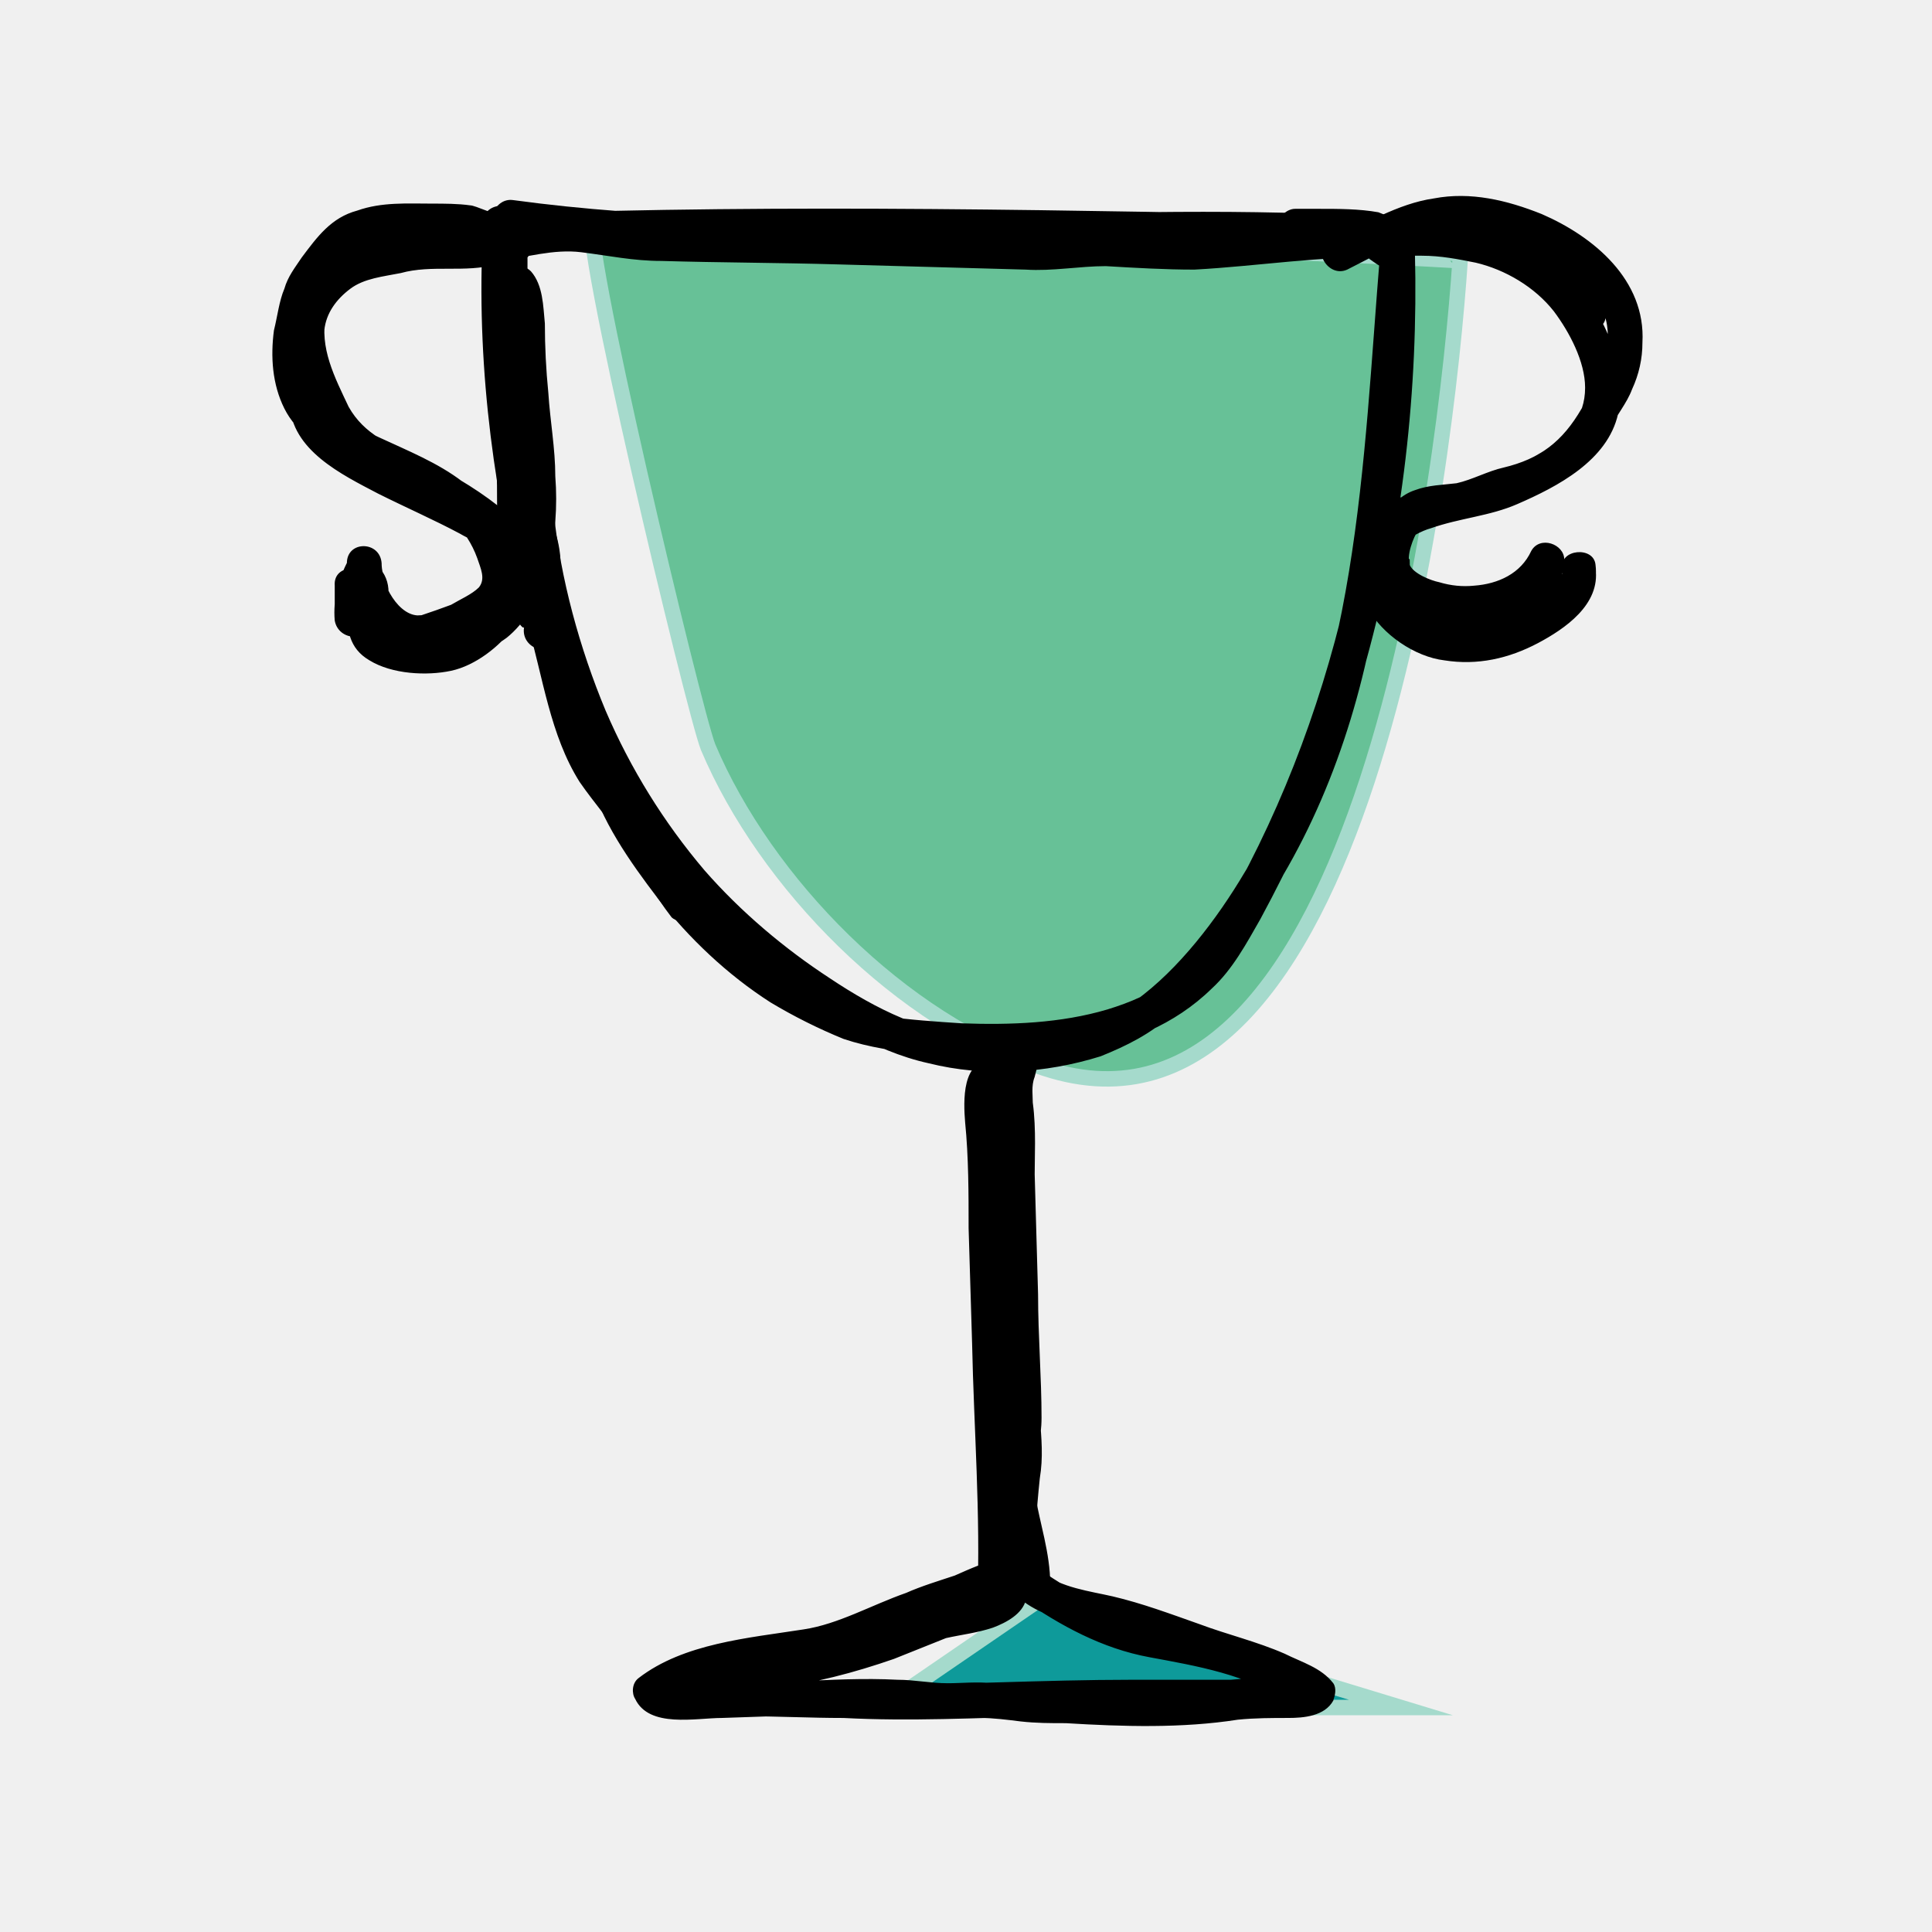
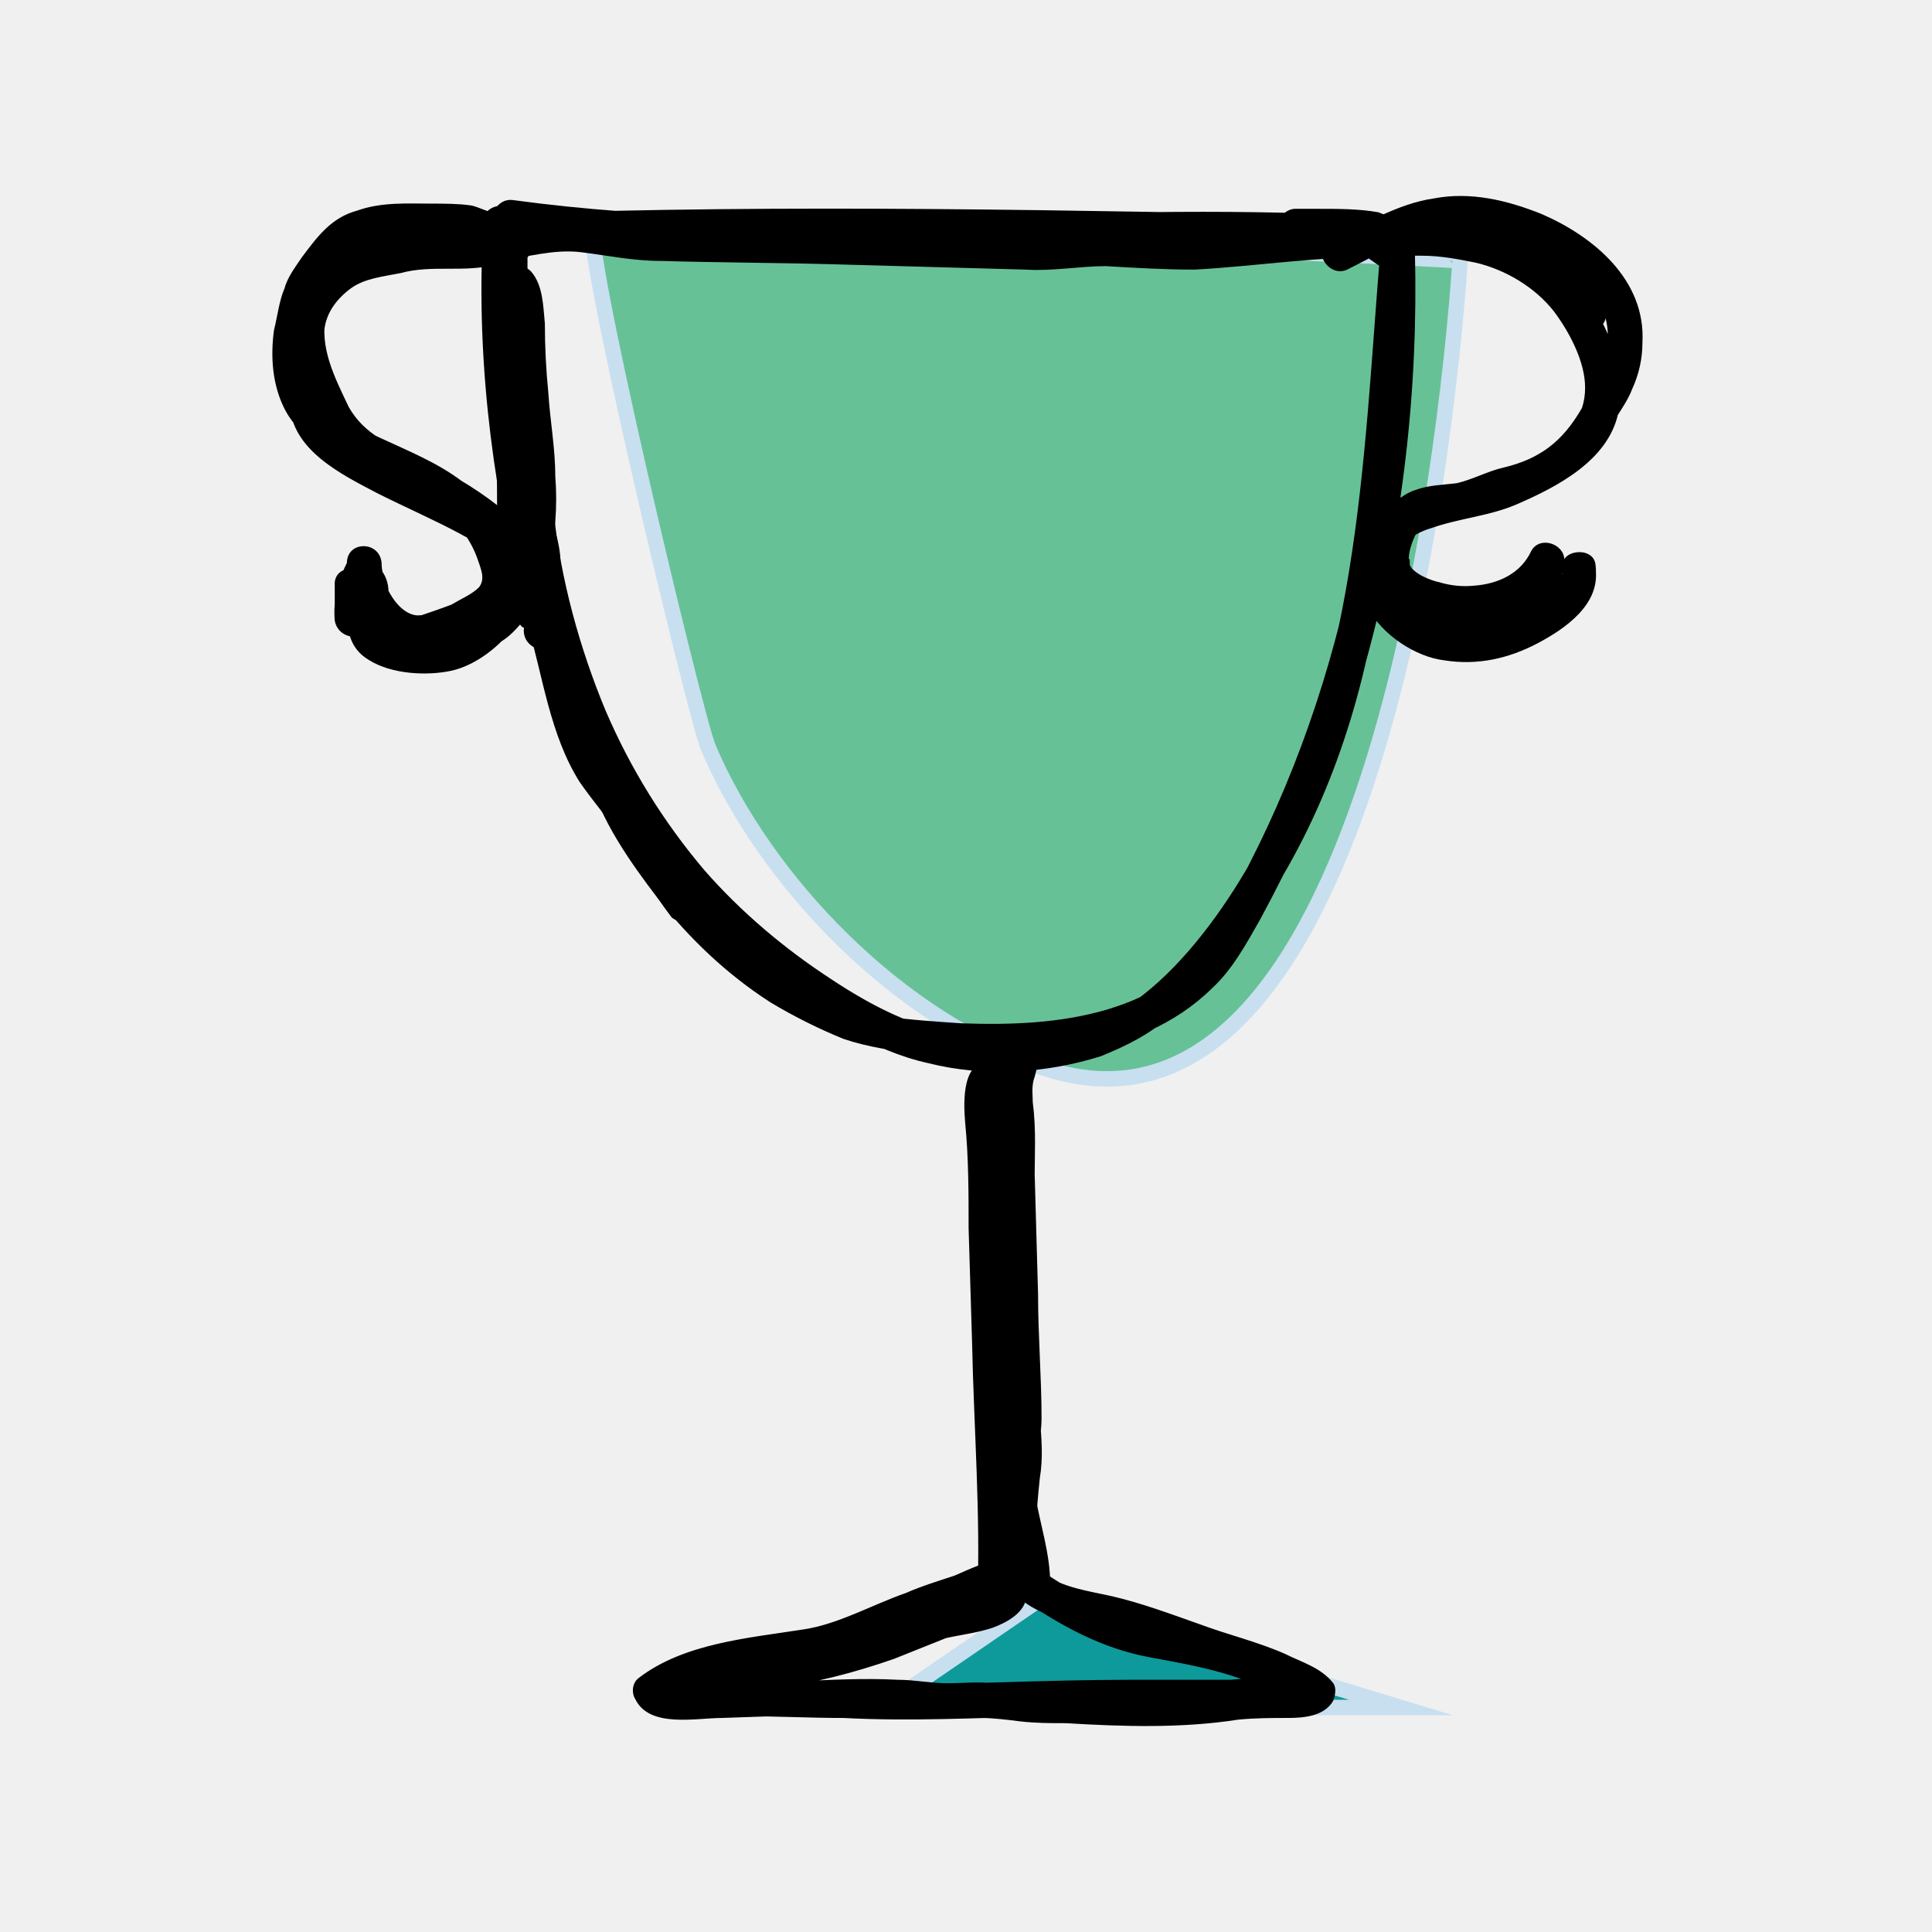
<svg xmlns="http://www.w3.org/2000/svg" width="100" height="100" viewBox="0 0 100 100" fill="none">
  <g clip-path="url(#clip0_9_34239)">
    <g style="mix-blend-mode:multiply">
      <path d="M30.72 11.438c-.9-.09 5.213 25.438 5.932 27.236 2.966 7.011 9.977 14.202 17.438 16.63 16.54 5.393 20.764-31.192 21.483-41.798 0-.09-40.18-1.888-44.854-2.068z" fill="#6DCDA0" />
-       <path d="M30.72 11.438c-.9-.09 5.213 25.438 5.932 27.236 2.966 7.011 9.977 14.202 17.438 16.63 16.54 5.393 20.764-31.192 21.483-41.798 0-.09-40.18-1.888-44.854-2.068z" stroke="#AFE8D9" stroke-width=".8" stroke-miterlimit="10" />
+       <path d="M30.72 11.438c-.9-.09 5.213 25.438 5.932 27.236 2.966 7.011 9.977 14.202 17.438 16.63 16.54 5.393 20.764-31.192 21.483-41.798 0-.09-40.18-1.888-44.854-2.068z" stroke="#d4edff" stroke-width=".8" stroke-miterlimit="10" />
    </g>
    <g style="mix-blend-mode:multiply">
      <path d="M53.91 82.719l-8.27 5.663h26.877L53.91 82.719z" fill="#0FA4A4" />
-       <path d="M53.91 82.719l-8.27 5.663h26.877L53.91 82.719z" stroke="#AFE8D9" stroke-width=".8" stroke-miterlimit="10" />
+       <path d="M53.91 82.719l-8.27 5.663h26.877L53.91 82.719z" stroke="#d4edff" stroke-width=".8" stroke-miterlimit="10" />
    </g>
    <path d="M26.854 26.45c.63 6.381 2.966 12.763 6.831 17.977a35.745 35.745 0 006.382 6.382c2.337 1.798 5.124 3.595 8 4.225 2.877.719 6.023.539 8.9-.36 1.348-.54 2.606-1.169 3.685-2.157a25.513 25.513 0 003.236-3.506c3.685-4.674 5.932-10.247 7.1-16.09 1.439-6.561 1.709-13.213 2.248-19.865h-1.798a144.28 144.28 0 01-.27 4.944h1.798c.12-1.678.21-3.326.27-4.944h-1.798c.27 12.045-2.247 24.27-8.45 34.697-.628 1.168-1.347 2.157-2.516 2.966-.899.72-1.978 1.169-3.146 1.528-2.427.72-5.034.81-7.55.72-1.349-.09-2.697-.18-3.956-.36-1.348-.27-2.786-.99-3.955-1.708-2.247-1.169-4.135-2.877-5.753-4.764-1.618-1.888-3.326-4.225-3.955-6.742-.18-.629-.36-1.258-.629-1.798-.27-.629-.809-1.078-1.079-1.707-.449-1.529-.629-2.967-1.438-4.405-.54-.989-2.157-.09-1.528.899.72 1.258.899 2.697 1.348 4.135.18.719.63 1.078.99 1.708.359.629.449 1.258.628 1.887.63 2.337 2.158 4.495 3.596 6.382 1.618 2.068 3.596 3.955 5.843 5.394a27.74 27.74 0 003.775 1.887c1.348.45 2.697.63 4.225.81 5.033.449 10.966.359 14.831-3.416 1.079-.99 1.798-2.338 2.517-3.596a78.618 78.618 0 002.247-4.494 58.471 58.471 0 003.236-8.9c1.888-6.83 2.697-14.022 2.517-21.123-.09-1.168-1.798-1.168-1.798 0a144.28 144.28 0 01-.27 4.944c0 1.079 1.798 1.079 1.798 0 .12-1.678.21-3.326.27-4.944 0-1.168-1.708-1.079-1.798 0-.899 10.877-1.078 22.562-7.011 32.09-1.438 2.427-3.416 5.034-5.663 6.652-2.157 1.618-5.393 1.977-8 1.887-2.876-.18-5.393-1.438-7.82-3.056-2.337-1.528-4.584-3.416-6.472-5.573a32.646 32.646 0 01-5.124-8.27C30 33.55 29.011 29.955 28.652 26.45c-.09-1.078-1.888-1.168-1.798 0zm.629-15.551c-1.798-.36-1.977 2.157-1.977 3.326-.09 1.797 0 3.685.18 5.483.06.719.15 1.408.27 2.067 0 .54.628.72 1.078.63.539-.09.719-.63.629-1.08 0 .18 0-.269 0 0 0-.12-.03-.239-.09-.359 0-.3-.03-.599-.09-.899-.06-.719-.09-1.468-.09-2.247-.06-.839-.09-1.678-.09-2.517v-1.978c.09-.09.09-.269.09-.09a1 1 0 01.09-.448v-.27s.09-.18.09 0c-.09.09 0-.09 0-.09l-.09.09c-.12.12-.3.15-.54.09.54.09.99-.09 1.17-.63.09-.449-.18-.988-.63-1.078z" fill="#000" />
    <path d="M26.135 12.068c14.741 1.977 29.573.09 44.404.898-.06-.599-.15-1.168-.27-1.707-.898.09-1.707.18-2.606.18.06.599.12 1.168.18 1.707.899-.18 1.797-.18 2.696-.18 1.169 0 1.169-1.797 0-1.797-14.831-.27-29.663-.63-44.494-.09-1.169.09-1.169 1.887 0 1.797 14.831-.539 29.663-.18 44.494.09V11.17c-1.078 0-2.067.09-3.146.27-.989.18-.719 1.707.27 1.797 1.079 0 2.067-.18 3.146-.27.989-.18.63-1.707-.27-1.797-14.651-.81-29.393 1.168-43.955-.81-1.078-.18-1.618 1.529-.45 1.709z" fill="#000" />
    <path d="M70 10.899c-.27 0-.63.09-.899.27-.27.36-.27.719-.27 1.078.09.27.36.54.63.63.24.06.45.12.629.18.12 0 .24.03.36.09h.18c.09.089-.09 0 0 0 0 .06.03.089.09.089.089 0-.09-.09 0 0l.179.18c.27.18.45.36.809.45.36.09.809-.09.989-.45.27-.54.36-1.169-.09-1.618-.27-.45-.81-.63-1.259-.81-.989-.179-2.067-.179-3.056-.179h-1.258c-.45 0-.9.45-.9.899 0 .54.36.899.9.899h2.877c.119 0 .239.03.359.09h.18c.18 0-.18-.09-.09 0 .18 0 .39.03.629.09.06 0 .12.03.18.09.09 0-.18-.09-.09-.09.06.06.12.09.18.09.09.18-.18-.18-.09-.09.09.18 0-.09 0-.09v-.09c0-.09 0-.18 0 0-.09.09.09-.27 0-.09.3-.12.629-.24.988-.36.09.09-.09-.09 0 0l-.18-.18c-.18-.18-.359-.359-.629-.449-.45-.18-.899-.27-1.438-.36.24.18.45.39.63.63.18 1.168-1.08.809-.54.899.54.09.989-.45.899-.9 0-.539-.36-.808-.899-.898zm-43.236.809v-.18h-1.798c-.09 3.146.27 6.202.81 9.348.18 1.438.269 2.967.539 4.405.18 1.348.898 2.517.898 3.865.54-.24 1.05-.45 1.529-.63-.18-.179 0-1.258 0-1.527.06-.78.06-1.558 0-2.337 0-1.439-.27-2.877-.36-4.315a36.127 36.127 0 01-.18-3.596c-.09-.898-.09-1.977-.719-2.696-.54-.54-1.348-.18-1.528.45-.45 1.348-.36 2.786-.27 4.134 0 1.798-.09 3.506 0 5.214.09 1.707 0 3.415.09 5.033.09.81.18 1.528.45 2.247.18.36.27.54.45.81.089.18.359.629.449.539-.18 1.168 1.528 1.618 1.707.54.09-.72-.09-1.17-.449-1.799-.45-.629-.63-1.168-.72-1.977-.269-1.618-.089-3.236-.179-4.854a75.647 75.647 0 010-5.213c0-1.439-.27-2.877.18-4.225l-1.438.36c.36.449.18 1.977.18 2.606.09 1.528.18 2.966.359 4.404.18 1.439.27 2.877.18 4.315 0 1.079-.36 2.427.54 3.146.538.45 1.527.18 1.527-.629 0-1.348-.629-2.427-.899-3.775-.27-1.349-.36-2.877-.539-4.315-.45-3.146-.899-6.292-.809-9.528.09-1.168-1.708-1.168-1.798 0v.18c0 1.168 1.798 1.168 1.798 0z" fill="#000" />
    <path d="M24.966 12.607c-.27 6.651.63 13.303 2.337 19.685.81 2.786 1.169 5.753 2.697 8.18.809 1.168 1.708 2.157 2.427 3.326.72 1.258 1.438 2.517 2.337 3.685.18.18.63.27.899.18.18-.06.39-.12.63-.18 1.078-.18.628-1.977-.54-1.708l-.54.18c.3.06.57.15.81.27-.9-1.079-1.439-2.427-2.158-3.596-.719-1.168-1.708-2.157-2.427-3.236-1.438-2.337-1.708-5.303-2.427-7.91-1.708-6.112-2.517-12.494-2.247-18.876 0-1.169-1.798-1.169-1.798 0z" fill="#000" />
    <path d="M25.865 13.506c1.349-.18 2.787-.63 4.225-.45 1.438.18 2.696.45 4.135.45 3.056.09 6.112.09 9.168.18l9.708.269c1.348.09 2.787-.18 4.135-.18 1.528.09 3.056.18 4.584.18 3.326-.18 6.562-.72 9.888-.63 1.168 0 1.079-1.797 0-1.797-1.558-.06-3.116 0-4.674.18-1.349.18-2.697.18-4.135.36-1.438.18-2.877.09-4.315 0-.809-.09-1.528-.09-2.247-.09-.719.09-1.348.18-2.067.27-1.528 0-3.146-.18-4.675-.18-1.677-.06-3.325-.12-4.943-.18-3.146-.09-6.203-.09-9.349-.18-1.618 0-3.146-.09-4.674-.36-1.618-.27-3.146.18-4.764.36-1.168.09-1.168 1.887 0 1.798z" fill="#000" />
    <path d="M25.865 11.079c-.18.09-1.258-.45-1.528-.45-.63-.09-1.348-.09-1.977-.09-1.259 0-2.607-.09-3.866.36-1.348.36-2.067 1.348-2.876 2.427-.36.54-.72.989-.899 1.618-.27.629-.36 1.438-.54 2.157-.179 1.348-.09 2.787.54 4.045s1.798 1.978 3.056 2.607c2.517 1.258 5.843 2.157 6.922 5.123.18.54.45 1.08.09 1.528-.36.36-.99.63-1.439.9-.48.18-.988.359-1.528.539-.27.09-.629.27-.899.27-.36.09-1.078-.18-1.168-.63 0-1.168-1.798-1.168-1.798 0 0 1.079.09 2.068 1.169 2.697 1.168.719 2.966.809 4.224.54 1.259-.27 2.517-1.26 3.236-2.248.81-1.079 1.079-2.697.72-4.045-.36-1.258-1.708-1.888-2.787-2.427-1.438-.809-2.966-1.438-4.405-2.157-.988-.54-2.337-1.169-3.056-2.158-.45-.539-.27-1.348-.27-1.977.09-.899-.09-1.798 0-2.607.09-.899.63-1.618 1.349-2.157.719-.54 1.708-.63 2.607-.81 1.617-.449 3.325 0 4.943-.449.63-.18.9-1.078.36-1.528-2.068-1.797-5.573-1.348-7.82-.27-2.517 1.08-3.596 3.956-3.146 6.562.27 1.439.988 2.877 1.797 4.045.72 1.259 2.068 1.888 3.326 2.517 1.438.63 2.966 1.349 4.225 2.337.54.45 1.079 1.079 1.528 1.618.45.72.27 1.169-.09 1.798-.809 1.348-2.427 1.618-3.955 1.708-.45 0-1.168.09-1.438-.36-.27-.36-.81-1.438-.72-1.887l-1.437.36v.09c.599-.12 1.168-.27 1.707-.45-.18-.36-.27-.72-.27-1.079-.09-1.169-1.797-1.169-1.797 0-.09 1.978 1.708 4.764 3.865 4.494 1.169-.09 1.259-1.797 0-1.797-.54 0-1.528.27-1.797-.27-.27-.36-.09-.899-.18-1.258 0-.54-.09-.9-.27-1.349-.27-.539-1.258-.629-1.528 0-.54.989-.81 2.068-.72 3.146.18 1.079 1.799 1.169 1.799 0v-1.797c-.09-1.169-1.888-1.169-1.798 0 0 .719.18 1.348.45 2.067.18.54.808.899 1.348.54.24-.18.479-.39.719-.63.809-.899-.45-2.157-1.259-1.258-.12.12-.27.24-.45.36.48.179.93.359 1.35.539-.18-.54-.36-1.08-.36-1.618h-1.798v1.797h1.798c-.09-.809.09-1.528.449-2.247h-1.528c.18.54 0 1.259.09 1.888.09.54.45 1.078.899 1.348.809.72 1.797.54 2.786.54v-1.798c-1.168.18-2.157-1.708-2.067-2.697h-1.798c0 .72.18 1.348.54 1.978.359.899 1.617.449 1.617-.45 0-.54-.18-.989-.539-1.348-.45-.45-1.348-.27-1.528.45-.09.539 0 1.168.27 1.707.18.54.36 1.259.719 1.708.809 1.079 2.067 1.079 3.326.989 1.348-.09 2.786-.36 3.865-1.169.899-.719 1.797-2.067 1.797-3.236.09-1.438-1.258-2.786-2.247-3.595-1.258-.989-2.696-1.798-4.135-2.517-1.438-.63-2.786-1.169-3.595-2.607-.72-1.528-1.528-3.056-1.169-4.764.36-1.708 1.528-2.697 3.057-3.056.898-.27 1.707-.54 2.696-.45.63.09 1.618.18 2.157.63.12-.48.27-.96.45-1.439a6.64 6.64 0 01-1.888 0c-.719 0-1.438.06-2.157.18-1.258.18-2.876.45-3.955 1.169-1.079.809-1.978 1.887-2.157 3.236-.18.719-.09 1.438-.09 2.157.09.72-.09 1.438 0 2.157.09 2.427 2.696 3.686 4.584 4.675 1.438.719 2.876 1.348 4.225 2.067.45.27 1.168.54 1.618.989.27.45.27 1.168.18 1.618-.18 1.438-1.708 2.696-3.057 2.786-.719 0-1.618 0-2.247-.27-.63-.27-.54-.718-.54-1.258h-1.797c.09 1.348 1.618 2.517 2.966 2.427 1.079 0 2.427-.719 3.416-1.168.899-.45 2.067-1.08 2.337-2.158.36-1.168-.45-2.876-1.078-3.865-1.798-2.876-5.484-3.506-8.09-5.213-1.439-.9-1.798-2.517-1.529-4.045.09-.81.18-1.708.63-2.337.36-.63.809-1.349 1.348-1.888 1.079-1.169 3.146-.899 4.674-.899.81 0 1.528 0 2.337.36.81.27 1.438.18 2.158-.36.899-.809-.45-2.067-1.259-1.258zm43.865 2.876c1.618-.809 3.236-1.798 5.034-1.978 1.798-.18 3.686.36 5.214 1.169 1.348.72 2.786 1.888 3.146 3.416.18.719.09 1.528-.09 2.247-.18.899-.72 1.528-1.169 2.337-.989 1.708-2.157 2.607-4.045 3.056-.809.18-1.618.63-2.427.81-.719.09-1.438.09-2.157.359-1.348.45-1.888 1.887-2.068 3.236-.18 1.348.72 2.337 1.888 2.876 2.517 1.259 6.472.81 7.82-2.067-.599-.12-1.168-.27-1.707-.45 0 1.079-1.439 1.528-2.337 1.618-.54.09-1.17.18-1.708-.09-.27-.18-.54-.27-.81-.36-.359-.09-.718 0-.988-.179-.36-.18-.36-.63-.36-.989-.09-.09-.36-.54-.27-.719 0-.36.99-.809 1.349-.899 1.528-.54 3.056-.629 4.494-1.258 2.068-.899 4.674-2.247 5.214-4.674.54-2.517-.81-5.394-2.607-7.191-1.168-1.079-2.607-1.978-4.135-2.337-.809-.18-1.708-.36-2.517-.45-.898-.09-1.797.09-2.606-.09l.18 1.618c1.707-.809 3.954-.719 5.752-.18.72.27 1.349.63 1.978.99.27.179 1.528.808 1.528 1.168.48-.24.929-.48 1.348-.72-.45-.359-1.168-.629-1.438-1.168l-1.258 1.259c.809.449.988 1.348 1.348 2.157.45 1.078 2.157.63 1.708-.45-.54-1.258-.9-2.516-2.158-3.235-.809-.45-1.528.449-1.168 1.168.36.899 1.348 1.348 2.067 1.798.54.36 1.349-.09 1.349-.81 0-.988-.9-1.707-1.708-2.246a15.527 15.527 0 00-2.697-1.439c-2.337-.898-5.303-.988-7.55.18-.63.36-.54 1.438.18 1.618.808.18 1.527.18 2.246.18.99 0 1.888.18 2.787.36 1.528.359 3.056 1.258 4.045 2.516.809 1.079 1.618 2.607 1.618 3.955 0 1.529-.899 2.427-2.067 3.236-1.349.81-2.697 1.438-4.225 1.798-1.438.27-2.787.54-3.955 1.528-.45.36-.81.81-.9 1.348-.089.63.27 1.439.36 2.068.18.63.54 1.258 1.259 1.528.63.27 1.258.27 1.888.54 2.247 1.078 6.561-.27 6.561-3.147 0-.809-1.258-1.258-1.708-.45-.539 1.17-1.707 1.709-2.966 1.799-.6.06-1.198 0-1.798-.18-.449-.09-1.348-.45-1.528-.9-.18-.448.18-1.437.45-1.797.36-.63 1.258-.54 1.887-.63.72-.089 1.349-.359 2.068-.628.899-.36 1.798-.45 2.607-.81 1.438-.629 2.606-1.797 3.325-3.145.36-.72.9-1.349 1.169-2.068.36-.779.54-1.588.54-2.427.179-3.236-2.518-5.483-5.214-6.651-1.798-.72-3.686-1.169-5.573-.81-1.888.27-3.596 1.349-5.393 2.158-.99.45-.09 1.977.898 1.528z" fill="#000" />
    <path d="M72.337 25.73c-1.438.09-1.888 1.438-1.977 2.607 0 .989.09 2.247.449 3.146.72 1.348 2.427 2.517 3.955 2.697 1.708.27 3.326-.09 4.854-.9 1.348-.718 3.236-1.977 2.966-3.864-.539.12-1.108.21-1.708.27-.18.18-.09.18-.27.359-.179.09-.539.27-.808.36l-1.079.359a1 1 0 00-.45.09h-2.426c-.72 0-1.708.09-2.068.809a.816.816 0 000 .899c.18.3.39.569.63.809.18-.54.389-1.049.629-1.528-.18 0-.27-.09-.45-.18-.989-.63-1.887.989-.899 1.528.42.3.87.42 1.349.36.719 0 1.168-.9.629-1.529l-.36-.36v.9c-.06.06-.09.12-.09.18-.06 0-.06 0 0 0h.09c.18-.09.09-.09.27-.09h1.259c.809 0 1.528 0 2.247-.18 1.618-.27 3.775-1.169 3.505-3.236-.09-.989-1.887-.81-1.708.18.09.988-.988 1.618-1.797 2.067-.45.27-.99.63-1.438.72a7.527 7.527 0 01-1.978.269c-1.169 0-2.247-.54-2.966-1.528-.06-.06-.12-.15-.18-.27-.09-.09-.18-.27-.09 0 0-.12-.03-.27-.09-.45-.09-.449-.09-.539-.18-.988v-.81c0-.119.03-.209.09-.269v-.27c0-.06.03-.15.09-.27 0 0 0-.089.09-.089h-.09c.27 0 0-.09 0 0-.09 0-.09 0 0 0 1.079 0 1.079-1.798 0-1.798zM51.933 54.764c0 .27-.18.63-.18.899-.09.45-.09.899-.09 1.438.06 1.079.09 2.187.09 3.326l.18 6.562c0 2.067.09 4.224.18 6.292 0 .989-.27 1.888-.36 2.876-.09.99.09 1.978.09 2.967h1.797c0-.9.09-1.708.18-2.607.18-1.079.09-2.067 0-3.146-.06-2.038-.09-4.045-.09-6.023l-.18-6.112c0-1.348.09-2.786-.09-4.135-.18-1.078-.898-2.067-2.067-2.157-1.618-.18-1.528 2.067-1.438 3.146.18 1.798.18 3.685.18 5.483l.18 5.933c.09 4.404.449 8.898.27 13.393-.09.989 1.527 1.258 1.707.27 1.079-4.675 1.259-9.349 1.079-14.113 0-1.168-1.798-1.168-1.798 0 .09 2.427-.09 4.764-.09 7.101 0 1.079.03 2.158.09 3.236 0 .99-.36 1.888-.36 2.877h1.798v-2.248c-.09-1.168-1.797-1.168-1.797 0 0 .54-.09 1.08 0 1.618 0 .27.18.54 0 .72-.18.18-.72.27-.99.36-.419.06-.838.149-1.258.269-1.797.45-3.505 1.348-5.303 1.798-1.978.539-3.955.809-5.933.988-.898.12-1.767.24-2.606.36-.63.18-1.349.27-1.798.809-.45.45-.36 1.348.36 1.528 1.617.27 3.235.27 4.853.36 1.708 0 3.416.09 5.124.09 3.416.18 6.921 0 10.337-.09 3.416-.09 6.831 0 10.247-.18.989 0 3.416.18 3.775-1.079.09-.36-.09-.809-.449-.989-2.067-1.438-4.584-1.887-7.011-2.427-1.259-.27-2.427-.539-3.596-1.078-1.168-.54-2.157-1.169-3.236-1.888-.809-.54-1.887.72-1.078 1.438.899.81 2.067 1.169 3.236 1.438 1.438.36 2.786.63 4.135 1.169 1.528.54 3.145.989 4.674 1.528.539.18.988.45 1.528.72.27.09.989.359 1.168.538v-.898c.18-.27.18 0-.09 0-.27-.09-.45 0-.719 0h-1.258c-1.259 0-2.517.27-3.865.36-1.708 0-3.416.09-5.124 0a35.33 35.33 0 00-2.517-.09l-2.427-.27c-.809-.09-1.618 0-2.337 0-.899 0-1.708-.18-2.607-.18-1.707-.09-3.505 0-5.213.09-1.528 0-2.966 0-4.404.09-.45 0-2.248.36-2.428-.09-.06.36-.09.719-.09 1.078.99-.809 2.517-1.078 3.776-1.348 1.528-.36 3.056-.45 4.584-.809.81-.18 1.528-.45 2.337-.809.81-.45 1.618-.719 2.517-1.079l2.427-.808c.809-.27 1.528-.72 2.427-.81 1.079-.18.63-1.977-.54-1.797-.808.18-1.617.54-2.426.899-.81.27-1.708.539-2.517.898-1.798.63-3.506 1.618-5.303 1.888-2.877.45-6.203.72-8.54 2.517-.36.27-.36.809-.18 1.079.72 1.528 3.147.988 4.495.988 3.056-.09 6.112-.27 9.078-.18 1.439.09 2.877.18 4.315.18.63 0 1.348.09 2.067.18.81.09 1.528.09 2.337.09 2.967.18 6.023.27 8.9-.18.898-.09 1.797-.09 2.606-.09.81 0 1.888-.09 2.337-.899.09-.27.18-.629 0-.898-.629-.81-1.618-1.079-2.517-1.528-1.438-.63-2.966-.99-4.404-1.529-1.528-.539-2.966-1.078-4.495-1.438-1.168-.27-2.696-.45-3.685-1.258-.36.48-.719.929-1.078 1.348 2.067 1.438 4.224 2.607 6.651 3.056 2.427.45 5.124.9 7.191 2.337-.12-.3-.24-.629-.36-.988 0 0 .36-.54.36-.45.18 0 0-.09 0 0h-.18c-.27.09-.45.09-.719.09-.719.06-1.408.12-2.067.18h-5.124c-4.584 0-9.258.27-13.842.27-1.708-.09-3.416-.18-5.214-.18-1.798-.09-3.595 0-5.303-.36.12.54.24 1.049.36 1.528.359-.36 1.348-.36 1.887-.45 1.168-.179 2.337-.269 3.505-.359 2.158-.27 4.225-.809 6.293-1.528l2.696-1.078c.81-.18 1.618-.27 2.427-.54.72-.27 1.528-.719 1.708-1.438.09-.36 0-.72-.09-1.079-.09-.539 0-1.168 0-1.708h-1.797v2.248c.09 1.078 1.797 1.078 1.797 0 0-.989.36-1.798.36-2.697-.09-1.168-.09-2.247-.09-3.416 0-2.337.18-4.674.09-7.1h-1.798c.18 4.584 0 9.168-.989 13.572.6.12 1.199.21 1.798.27.18-4.584-.18-9.258-.36-13.933 0-2.337-.03-4.644-.09-6.921 0-1.169 0-2.247-.09-3.416 0-.54-.359-1.708 0-2.157-.239.06-.449.15-.628.27.809.09.539 2.427.539 2.966.06 2.157.09 4.344.09 6.562l.18 6.562c0 1.078.09 2.157.09 3.146-.09 1.078-.36 2.067-.27 3.146 0 1.168 1.797 1.168 1.797 0 0-.9-.18-1.888-.09-2.787.09-.989.36-1.888.36-2.966 0-2.068-.18-4.225-.18-6.382l-.18-6.382a65 65 0 00-.09-3.416c0-.45-.09-.989.09-1.438.09-.36.18-.63.18-.989.09-1.168-1.707-1.168-1.797 0z" fill="#000" />
    <path d="M51.843 77.686c.09.808.27 1.528.45 2.247l.179 1.078c0 .12 0 .12 0 0v.09c.06.12.09.21.09.27V82c0 .448.45.898.899.898a.9.9 0 00.898-.899v-.18a.9.9 0 00-.898-.898.9.9 0 00-.9.898V82h1.798c0-1.618-.539-3.146-.808-4.764-.09-.45-.63-.809-1.08-.63-.538.18-.718.63-.628 1.08z" fill="#000" />
  </g>
  <defs>
    <clipPath id="clip0_9_34239">
      <path fill="#fff" transform="translate(14 10)" d="M0 0h71.011v80H0z" />
    </clipPath>
  </defs>
</svg>
